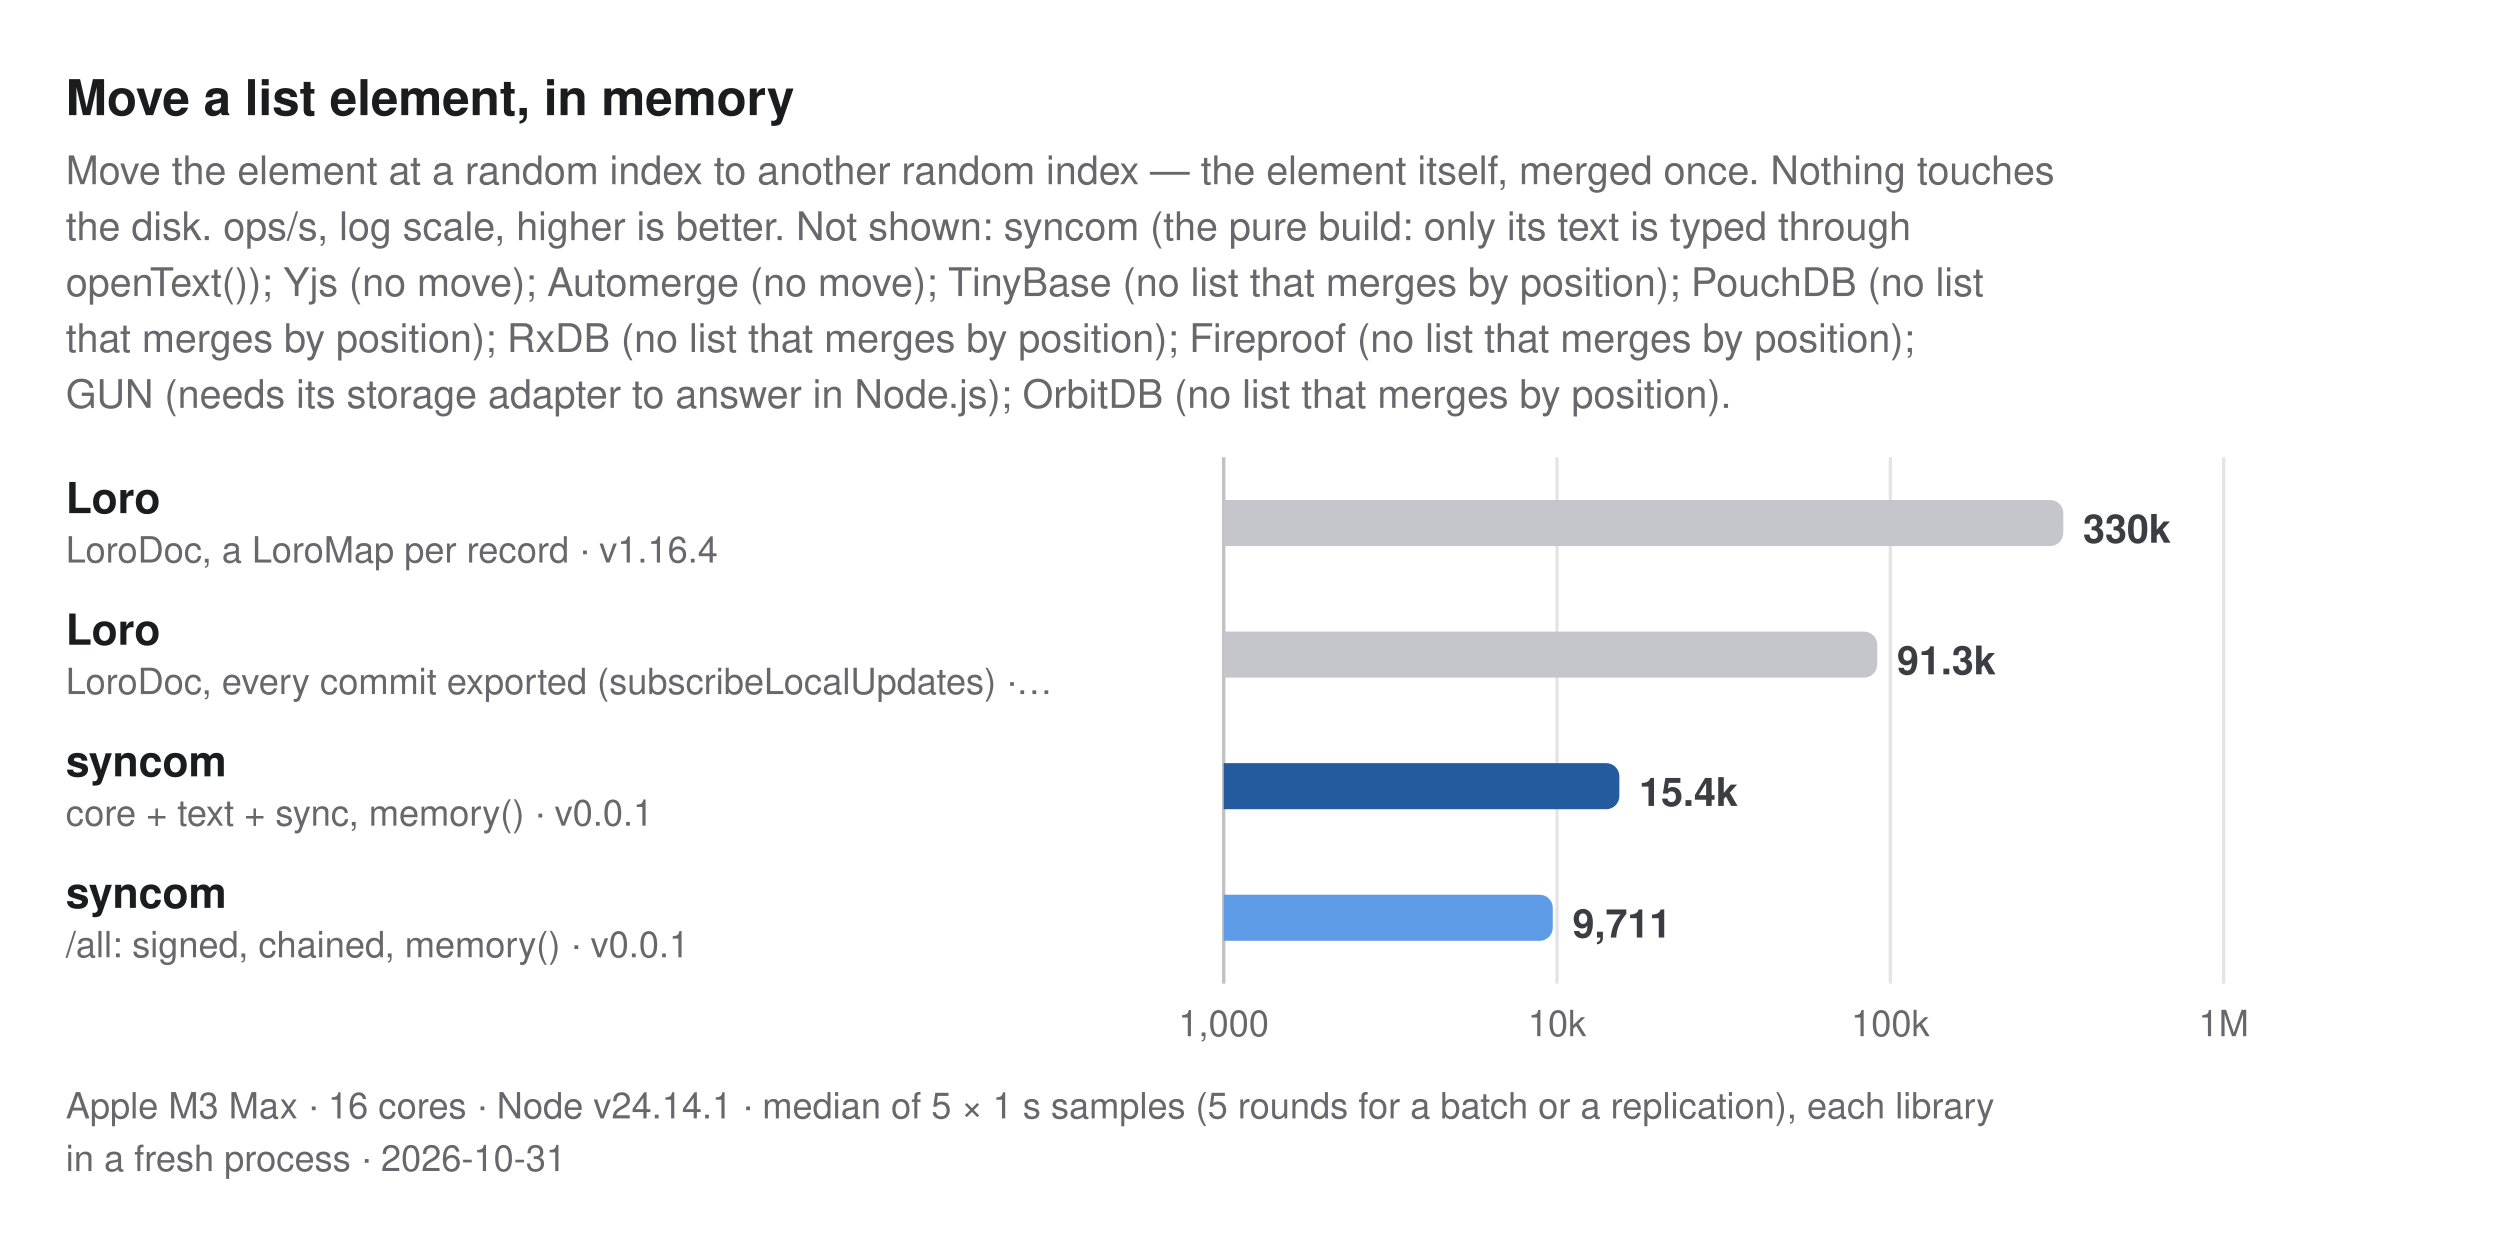
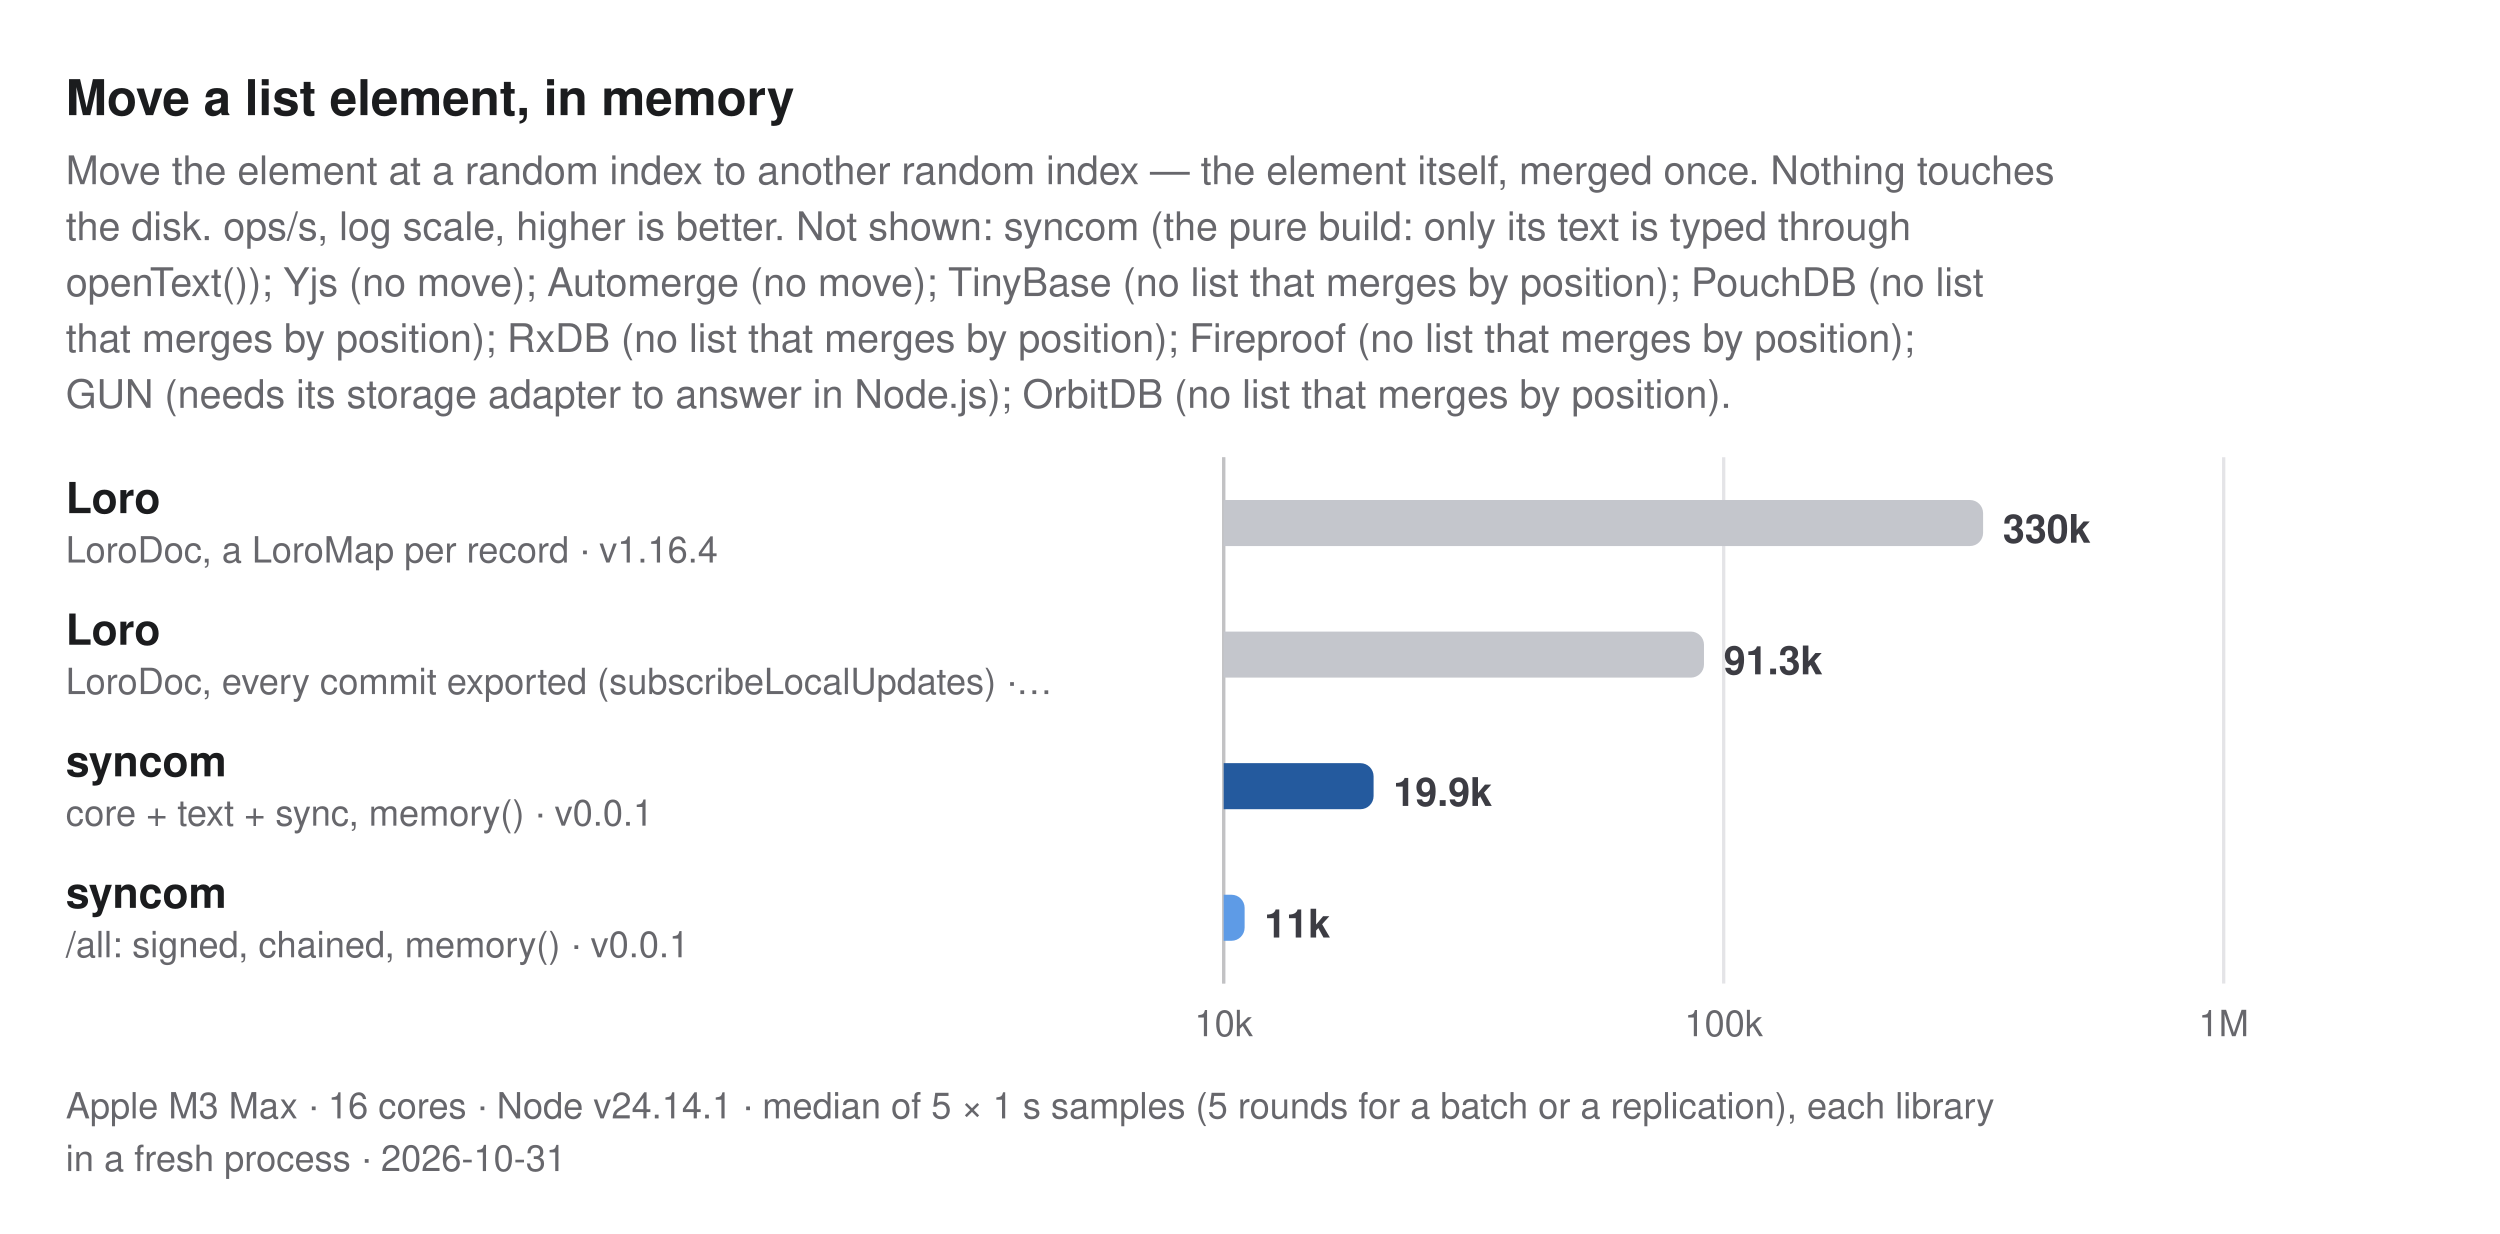
<svg xmlns="http://www.w3.org/2000/svg" width="760" height="375" viewBox="0 0 760 375" role="img" aria-label="Move a list element, in memory. Move the element at a random index to another random index — the element itself, merged once. Nothing touches the disk. ops/s, log scale, higher is better. Not shown: syncom (the pure build: only its text is typed through openText()); Yjs (no move); Automerge (no move); TinyBase (no list that merges by position); PouchDB (no list that merges by position); RxDB (no list that merges by position); Fireproof (no list that merges by position); GUN (needs its storage adapter to answer in Node.js); OrbitDB (no list that merges by position).">
  <style>
  text { font-family: -apple-system, BlinkMacSystemFont, "Segoe UI", Helvetica, Arial, sans-serif; }
  .title { font-size: 15px; font-weight: 700; fill: #1b1c1e; }
  .subtitle, .caption { font-size: 12px; fill: #67676c; }
  .caption { font-size: 11px; }
  .group { font-size: 11px; font-weight: 600; letter-spacing: 0.06em; fill: #67676c; }
  .label { font-size: 13px; font-weight: 600; fill: #1b1c1e; }
  .label.primary, .label.secondary { font-weight: 700; }
  .sublabel { font-size: 11px; fill: #67676c; }
  .value { font-size: 12px; font-weight: 600; fill: #3c3c43; font-variant-numeric: tabular-nums; }
  .value.small { font-size: 10px; }
  .legend { font-size: 11px; fill: #3c3c43; }
  .tick { font-size: 11px; fill: #67676c; font-variant-numeric: tabular-nums; }
  .grid { stroke: #e4e4e7; stroke-width: 1; }
  .axis { stroke: #c2c2c4; stroke-width: 1; }
  .ref { stroke: #67676c; stroke-width: 1; stroke-dasharray: 3 3; }
  .bar { fill: #c4c6cc; }
  .bar.primary { fill: #245a9e; }
  .bar.secondary { fill: #5e9be6; }
  @media (prefers-color-scheme: dark) {
    .title, .label { fill: #dfdfd6; }
    .subtitle, .caption, .group, .sublabel, .tick { fill: #98989f; }
    .value, .legend { fill: #c2c2c4; }
    .grid { stroke: #2e2e32; }
    .axis { stroke: #48484c; }
    .ref { stroke: #98989f; }
    .bar { fill: #46474e; }
    .bar.primary { fill: #8dbcf2; }
    .bar.secondary { fill: #3d7bd0; }
  }
</style>
  <text class="title" x="20" y="35">Move a list element, in memory</text>
  <text class="subtitle" x="20" y="56">Move the element at a random index to another random index — the element itself, merged once. Nothing touches</text>
  <text class="subtitle" x="20" y="73">the disk. ops/s, log scale, higher is better. Not shown: syncom (the pure build: only its text is typed through</text>
  <text class="subtitle" x="20" y="90">openText()); Yjs (no move); Automerge (no move); TinyBase (no list that merges by position); PouchDB (no list</text>
  <text class="subtitle" x="20" y="107">that merges by position); RxDB (no list that merges by position); Fireproof (no list that merges by position);</text>
  <text class="subtitle" x="20" y="124">GUN (needs its storage adapter to answer in Node.js); OrbitDB (no list that merges by position).</text>
  <line class="grid" x1="372" y1="139" x2="372" y2="299" />
-   <text class="tick" x="372" y="315" text-anchor="middle">1,000</text>
-   <line class="grid" x1="473.333" y1="139" x2="473.333" y2="299" />
-   <text class="tick" x="473.333" y="315" text-anchor="middle">10k</text>
-   <line class="grid" x1="574.667" y1="139" x2="574.667" y2="299" />
-   <text class="tick" x="574.667" y="315" text-anchor="middle">100k</text>
+   <text class="tick" x="372" y="315" text-anchor="middle">10k</text>
+   <line class="grid" x1="524" y1="139" x2="524" y2="299" />
+   <text class="tick" x="524" y="315" text-anchor="middle">100k</text>
  <line class="grid" x1="676" y1="139" x2="676" y2="299" />
  <text class="tick" x="676" y="315" text-anchor="middle">1M</text>
  <line class="axis" x1="372" y1="139" x2="372" y2="299" />
  <g>
    <text class="label" x="20" y="156">Loro</text>
    <text class="sublabel" x="20" y="171">LoroDoc, a LoroMap per record · v1.16.4</text>
-     <path class="bar" d="M372,152H623.24A4,4 0 0 1 627.24,156V162A4,4 0 0 1 623.24,166H372Z" />
-     <text class="value" x="633.24" y="165">330k</text>
+     <path class="bar" d="M372,152H598.86A4,4 0 0 1 602.86,156V162A4,4 0 0 1 598.86,166H372Z" />
+     <text class="value" x="608.86" y="165">330k</text>
  </g>
  <g>
    <text class="label" x="20" y="196">Loro</text>
    <text class="sublabel" x="20" y="211">LoroDoc, every commit exported (subscribeLocalUpdates) ·…</text>
-     <path class="bar" d="M372,192H566.675A4,4 0 0 1 570.675,196V202A4,4 0 0 1 566.675,206H372Z" />
-     <text class="value" x="576.675" y="205">91.3k</text>
+     <path class="bar" d="M372,192H514.013A4,4 0 0 1 518.013,196V202A4,4 0 0 1 514.013,206H372Z" />
+     <text class="value" x="524.013" y="205">91.3k</text>
  </g>
  <g>
    <text class="label primary" x="20" y="236">syncom</text>
    <text class="sublabel" x="20" y="251">core + text + sync, memory() · v0.0.1</text>
-     <path class="bar primary" d="M372,232H488.286A4,4 0 0 1 492.286,236V242A4,4 0 0 1 488.286,246H372Z" />
-     <text class="value" x="498.286" y="245">15.4k</text>
+     <path class="bar primary" d="M372,232H413.571A4,4 0 0 1 417.571,236V242A4,4 0 0 1 413.571,246H372Z" />
+     <text class="value" x="423.571" y="245">19.9k</text>
  </g>
  <g>
    <text class="label secondary" x="20" y="276">syncom</text>
    <text class="sublabel" x="20" y="291">/all: signed, chained, memory() · v0.0.1</text>
-     <path class="bar secondary" d="M372,272H468.045A4,4 0 0 1 472.045,276V282A4,4 0 0 1 468.045,286H372Z" />
-     <text class="value" x="478.045" y="285">9,711</text>
+     <path class="bar secondary" d="M372,272H374.367A4,4 0 0 1 378.367,276V282A4,4 0 0 1 374.367,286H372Z" />
+     <text class="value" x="384.367" y="285">11k</text>
  </g>
  <text class="caption" x="20" y="340">Apple M3 Max · 16 cores · Node v24.14.1 · median of 5 × 1 s samples (5 rounds for a batch or a replication), each library</text>
  <text class="caption" x="20" y="356">in a fresh process · 2026-10-31</text>
</svg>
